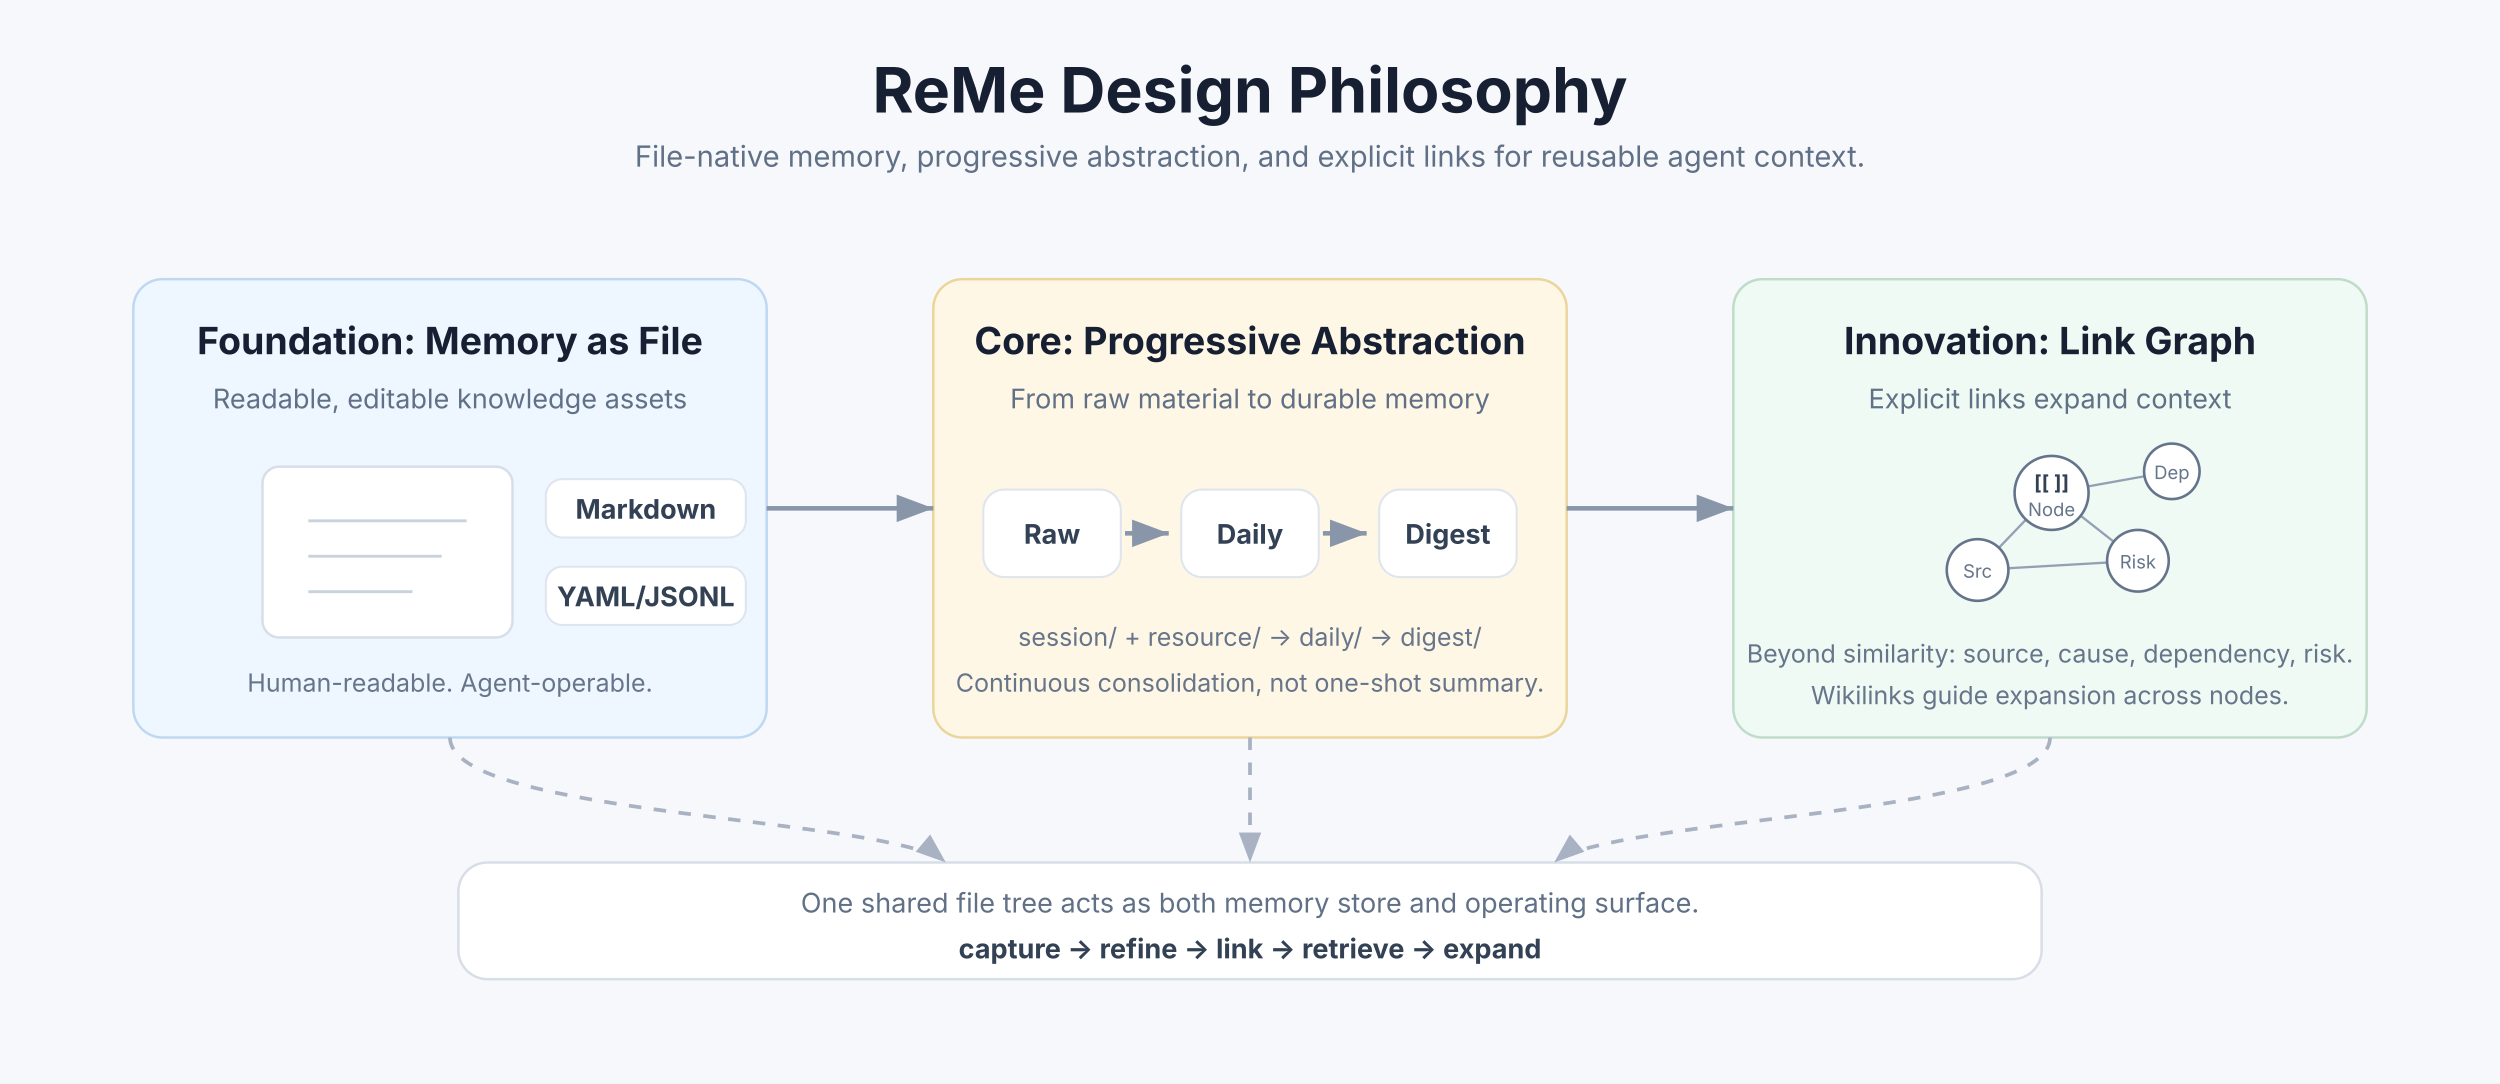
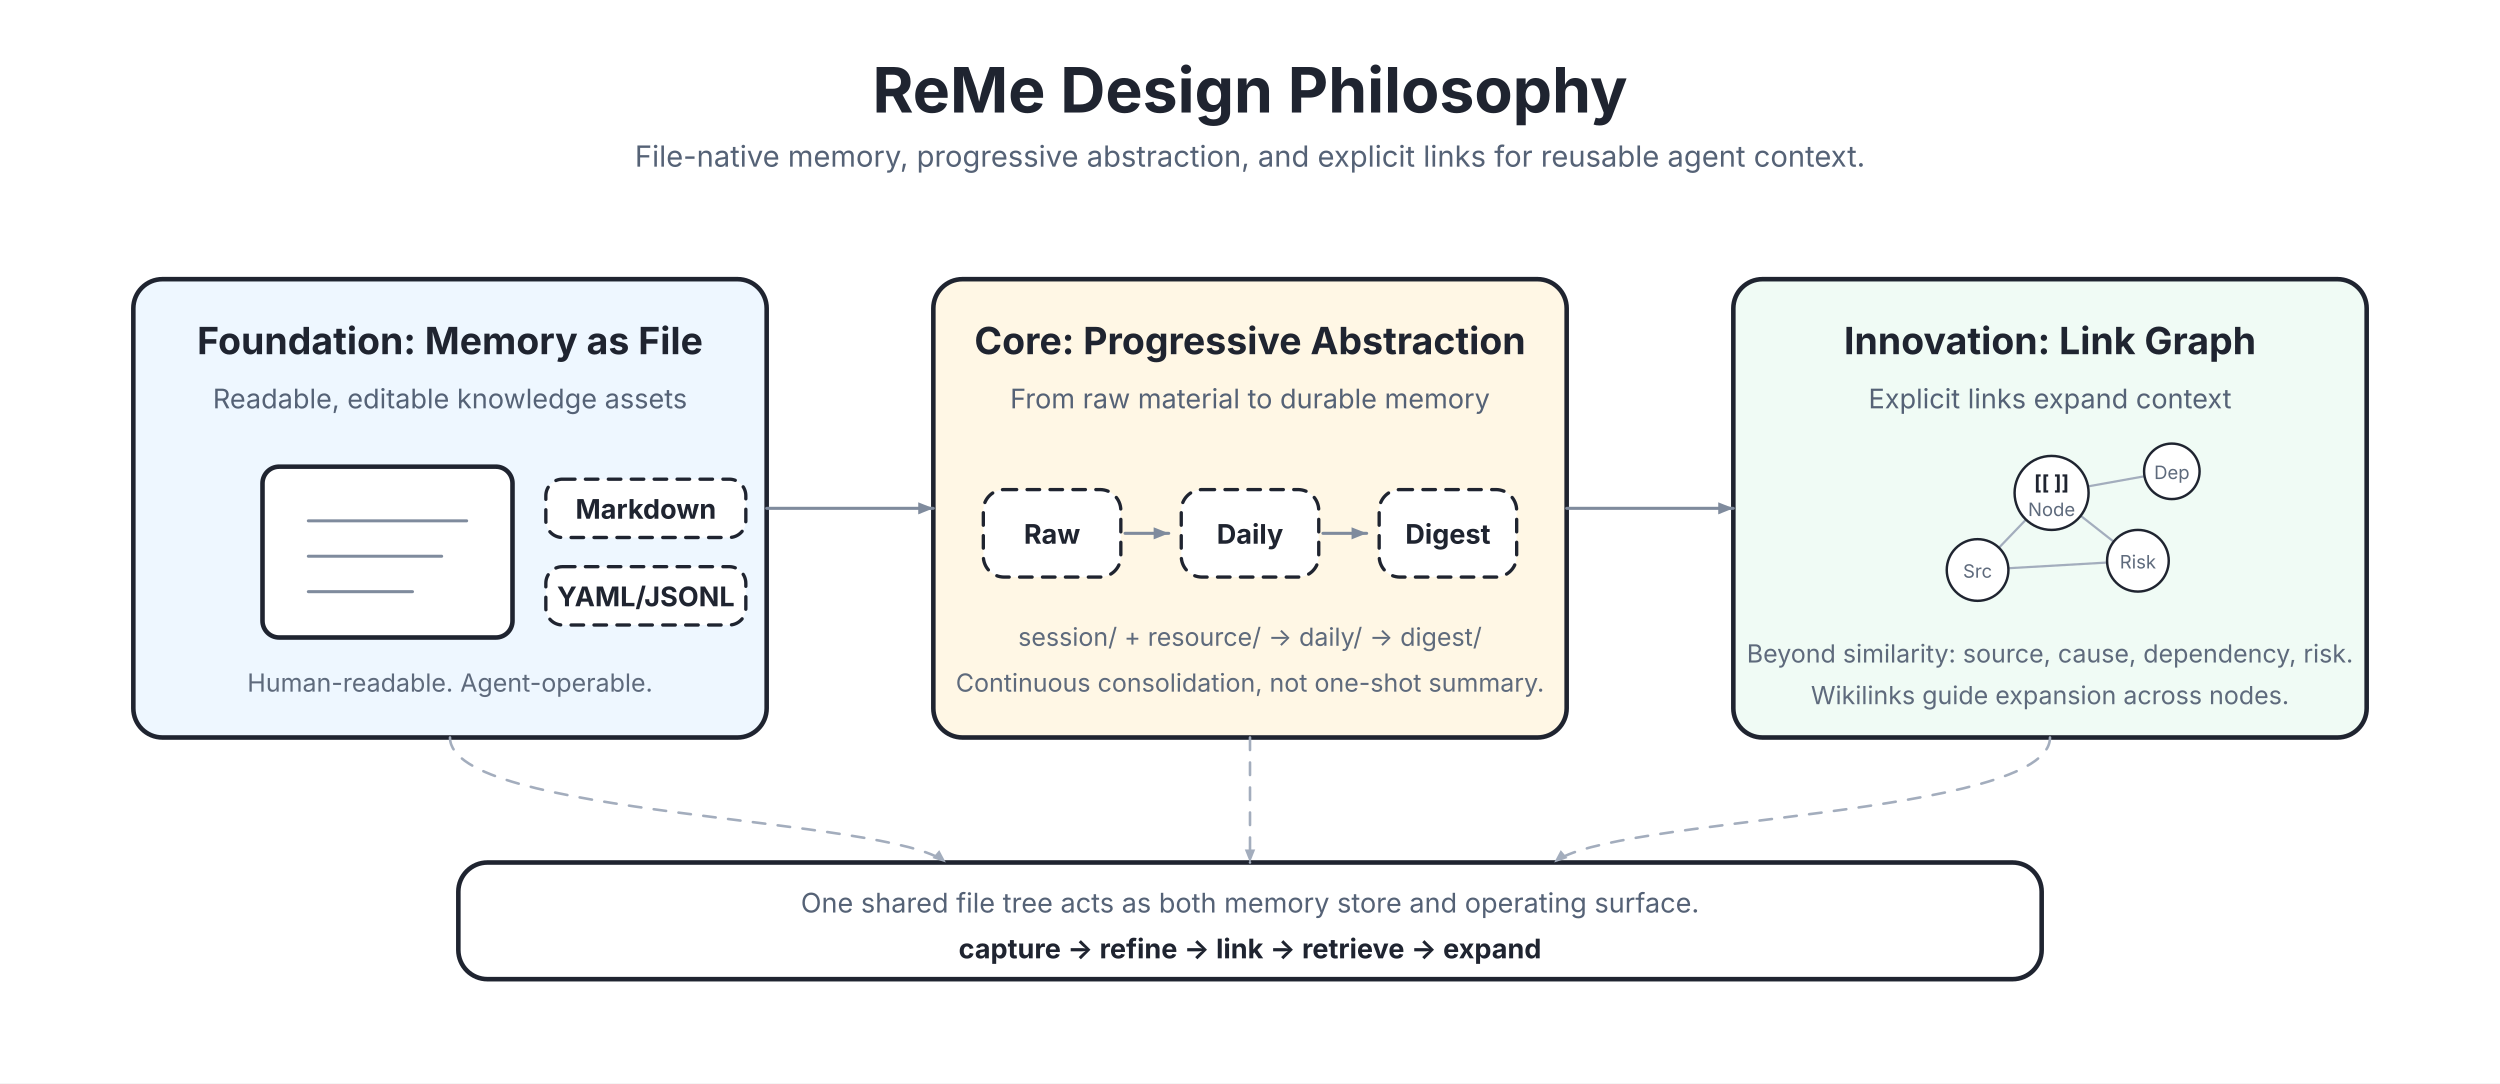
<svg xmlns="http://www.w3.org/2000/svg" width="1200" height="520" viewBox="0 0 1200 520" role="img" aria-labelledby="title desc">
  <defs>
    <style>
-       .bg { fill: #f7f8fb; }
-       .title { font: 700 30px -apple-system, BlinkMacSystemFont, "Segoe UI", sans-serif; fill: #172033; }
-       .subtitle { font: 14px -apple-system, BlinkMacSystemFont, "Segoe UI", sans-serif; fill: #607086; }
-       .panel { fill: #ffffff; stroke: #d8dee8; stroke-width: 1.2; }
-       .panel-blue { fill: #eef7ff; stroke: #bfd8f2; stroke-width: 1.2; }
-       .panel-green { fill: #effaf4; stroke: #bfdcc9; stroke-width: 1.2; }
-       .panel-yellow { fill: #fff7e5; stroke: #ead59a; stroke-width: 1.2; }
-       .label { font: 700 18px -apple-system, BlinkMacSystemFont, "Segoe UI", sans-serif; fill: #172033; }
-       .small { font: 13px -apple-system, BlinkMacSystemFont, "Segoe UI", sans-serif; fill: #607086; }
-       .tiny { font: 12px -apple-system, BlinkMacSystemFont, "Segoe UI", sans-serif; fill: #66758a; }
-       .chip { fill: #ffffff; stroke: #dfe5ee; stroke-width: 1; }
-       .chip-text { font: 700 13px -apple-system, BlinkMacSystemFont, "Segoe UI", sans-serif; fill: #334155; }
-       .arrow { stroke: #8996aa; stroke-width: 2.2; fill: none; marker-end: url(#arrow); }
-       .soft-arrow { stroke: #a8b2c2; stroke-width: 1.8; fill: none; stroke-dasharray: 6 6; marker-end: url(#arrow-soft); }
-       .node { fill: #ffffff; stroke: #64748b; stroke-width: 1.7; }
-       .link { stroke: #93a0b2; stroke-width: 1.5; fill: none; }
-       .file-line { stroke: #c9d3df; stroke-width: 1.4; }
+       .bg { fill: #ffffff; }
+       .title { font: 700 30px "Comic Sans MS", "Bradley Hand", -apple-system, BlinkMacSystemFont, "Segoe UI", sans-serif; fill: #1f2430; }
+       .subtitle { font: 14px "Comic Sans MS", "Bradley Hand", -apple-system, BlinkMacSystemFont, "Segoe UI", sans-serif; fill: #556276; }
+       .panel { fill: #ffffff; stroke: #1f2430; stroke-width: 2.2; stroke-linecap: round; stroke-linejoin: round; }
+       .panel-blue { fill: #eef7ff; stroke: #1f2430; stroke-width: 2.2; stroke-linecap: round; stroke-linejoin: round; }
+       .panel-green { fill: #f0fbf5; stroke: #1f2430; stroke-width: 2.2; stroke-linecap: round; stroke-linejoin: round; }
+       .panel-yellow { fill: #fff7e5; stroke: #1f2430; stroke-width: 2.2; stroke-linecap: round; stroke-linejoin: round; }
+       .label { font: 700 18px "Comic Sans MS", "Bradley Hand", -apple-system, BlinkMacSystemFont, "Segoe UI", sans-serif; fill: #1f2430; }
+       .small { font: 13px "Comic Sans MS", "Bradley Hand", -apple-system, BlinkMacSystemFont, "Segoe UI", sans-serif; fill: #556276; }
+       .tiny { font: 12px "Comic Sans MS", "Bradley Hand", -apple-system, BlinkMacSystemFont, "Segoe UI", sans-serif; fill: #5e6a7c; }
+       .chip { fill: #ffffff; stroke: #1f2430; stroke-width: 1.6; stroke-linecap: round; stroke-linejoin: round; stroke-dasharray: 6 5; }
+       .chip-text { font: 700 13px "Comic Sans MS", "Bradley Hand", -apple-system, BlinkMacSystemFont, "Segoe UI", sans-serif; fill: #1f2430; }
+       .arrow { stroke: #7f8b9d; stroke-width: 1.45; fill: none; stroke-linecap: round; stroke-linejoin: round; marker-end: url(#arrow); }
+       .soft-arrow { stroke: #a3adbd; stroke-width: 1.25; fill: none; stroke-dasharray: 6 6; stroke-linecap: round; stroke-linejoin: round; marker-end: url(#arrow-soft); }
+       .node { fill: #ffffff; stroke: #1f2430; stroke-width: 1.6; }
+       .link { stroke: #a3adbd; stroke-width: 1.45; fill: none; stroke-linecap: round; stroke-linejoin: round; }
+       .file-line { stroke: #7f8b9d; stroke-width: 1.45; stroke-linecap: round; }
    </style>
-     <marker id="arrow" markerWidth="10" markerHeight="10" refX="8" refY="3" orient="auto" markerUnits="strokeWidth">
-       <path d="M0,0 L0,6 L8,3 z" fill="#8996aa" />
+     <marker id="arrow" markerWidth="6" markerHeight="6" refX="5" refY="2" orient="auto" markerUnits="strokeWidth">
+       <path d="M0,0 L0,4 L5,2 z" fill="#7f8b9d" />
    </marker>
-     <marker id="arrow-soft" markerWidth="10" markerHeight="10" refX="8" refY="3" orient="auto" markerUnits="strokeWidth">
-       <path d="M0,0 L0,6 L8,3 z" fill="#a8b2c2" />
+     <marker id="arrow-soft" markerWidth="6" markerHeight="6" refX="5" refY="2" orient="auto" markerUnits="strokeWidth">
+       <path d="M0,0 L0,4 L5,2 z" fill="#a3adbd" />
    </marker>
  </defs>
  <rect class="bg" x="0" y="0" width="1200" height="520" />
  <text class="title" x="600" y="54" text-anchor="middle">ReMe Design Philosophy</text>
  <text class="subtitle" x="600" y="80" text-anchor="middle">File-native memory, progressive abstraction, and explicit links for reusable agent context.</text>
  <rect class="panel-blue" x="64" y="134" width="304" height="220" rx="14" />
  <text class="label" x="216" y="170" text-anchor="middle">Foundation: Memory as File</text>
  <text class="small" x="216" y="196" text-anchor="middle">Readable, editable knowledge assets</text>
  <g transform="translate(126 224)">
    <rect class="panel" x="0" y="0" width="120" height="82" rx="8" />
    <path class="file-line" d="M22 26 H98" />
    <path class="file-line" d="M22 43 H86" />
    <path class="file-line" d="M22 60 H72" />
    <rect class="chip" x="136" y="6" width="96" height="28" rx="8" />
    <text class="chip-text" x="184" y="25" text-anchor="middle">Markdown</text>
    <rect class="chip" x="136" y="48" width="96" height="28" rx="8" />
    <text class="chip-text" x="184" y="67" text-anchor="middle">YAML/JSONL</text>
  </g>
  <text class="tiny" x="216" y="332" text-anchor="middle">Human-readable. Agent-operable.</text>
  <rect class="panel-yellow" x="448" y="134" width="304" height="220" rx="14" />
  <text class="label" x="600" y="170" text-anchor="middle">Core: Progressive Abstraction</text>
  <text class="small" x="600" y="196" text-anchor="middle">From raw material to durable memory</text>
  <g transform="translate(472 235)">
    <rect class="chip" x="0" y="0" width="66" height="42" rx="10" />
    <text class="chip-text" x="33" y="26" text-anchor="middle">Raw</text>
    <rect class="chip" x="95" y="0" width="66" height="42" rx="10" />
    <text class="chip-text" x="128" y="26" text-anchor="middle">Daily</text>
    <rect class="chip" x="190" y="0" width="66" height="42" rx="10" />
    <text class="chip-text" x="223" y="26" text-anchor="middle">Digest</text>
    <path class="arrow" d="M68 21 H89" />
    <path class="arrow" d="M163 21 H184" />
  </g>
  <text class="tiny" x="600" y="310" text-anchor="middle">session/ + resource/ -&gt; daily/ -&gt; digest/</text>
  <text class="tiny" x="600" y="332" text-anchor="middle">Continuous consolidation, not one-shot summary.</text>
  <rect class="panel-green" x="832" y="134" width="304" height="220" rx="14" />
  <text class="label" x="984" y="170" text-anchor="middle">Innovation: Link Graph</text>
  <text class="small" x="984" y="196" text-anchor="middle">Explicit links expand context</text>
  <g transform="translate(930 207) scale(0.74)">
    <path class="link" d="M74 40 L26 90" />
    <path class="link" d="M74 40 L130 84" />
    <path class="link" d="M26 90 L130 84" />
    <path class="link" d="M74 40 L152 26" />
    <circle class="node" cx="74" cy="40" r="24" />
    <circle class="node" cx="26" cy="90" r="20" />
    <circle class="node" cx="130" cy="84" r="20" />
    <circle class="node" cx="152" cy="26" r="18" />
    <text class="chip-text" x="74" y="38" text-anchor="middle">[[ ]]</text>
    <text class="tiny" x="74" y="55" text-anchor="middle">Node</text>
    <text class="tiny" x="26" y="95" text-anchor="middle">Src</text>
    <text class="tiny" x="130" y="89" text-anchor="middle">Risk</text>
    <text class="tiny" x="152" y="31" text-anchor="middle">Dep</text>
  </g>
  <text class="tiny" x="984" y="318" text-anchor="middle">Beyond similarity: source, cause, dependency, risk.</text>
  <text class="tiny" x="984" y="338" text-anchor="middle">Wikilinks guide expansion across nodes.</text>
  <path class="arrow" d="M368 244 H448" />
  <path class="arrow" d="M752 244 H832" />
  <rect class="panel" x="220" y="414" width="760" height="56" rx="14" />
  <text class="small" x="600" y="438" text-anchor="middle">One shared file tree acts as both memory store and operating surface.</text>
  <text class="chip-text" x="600" y="460" text-anchor="middle">capture -&gt; refine -&gt; link -&gt; retrieve -&gt; expand</text>
  <path class="soft-arrow" d="M216 354 C216 392 428 392 454 414" />
  <path class="soft-arrow" d="M600 354 V414" />
  <path class="soft-arrow" d="M984 354 C984 392 772 392 746 414" />
</svg>
